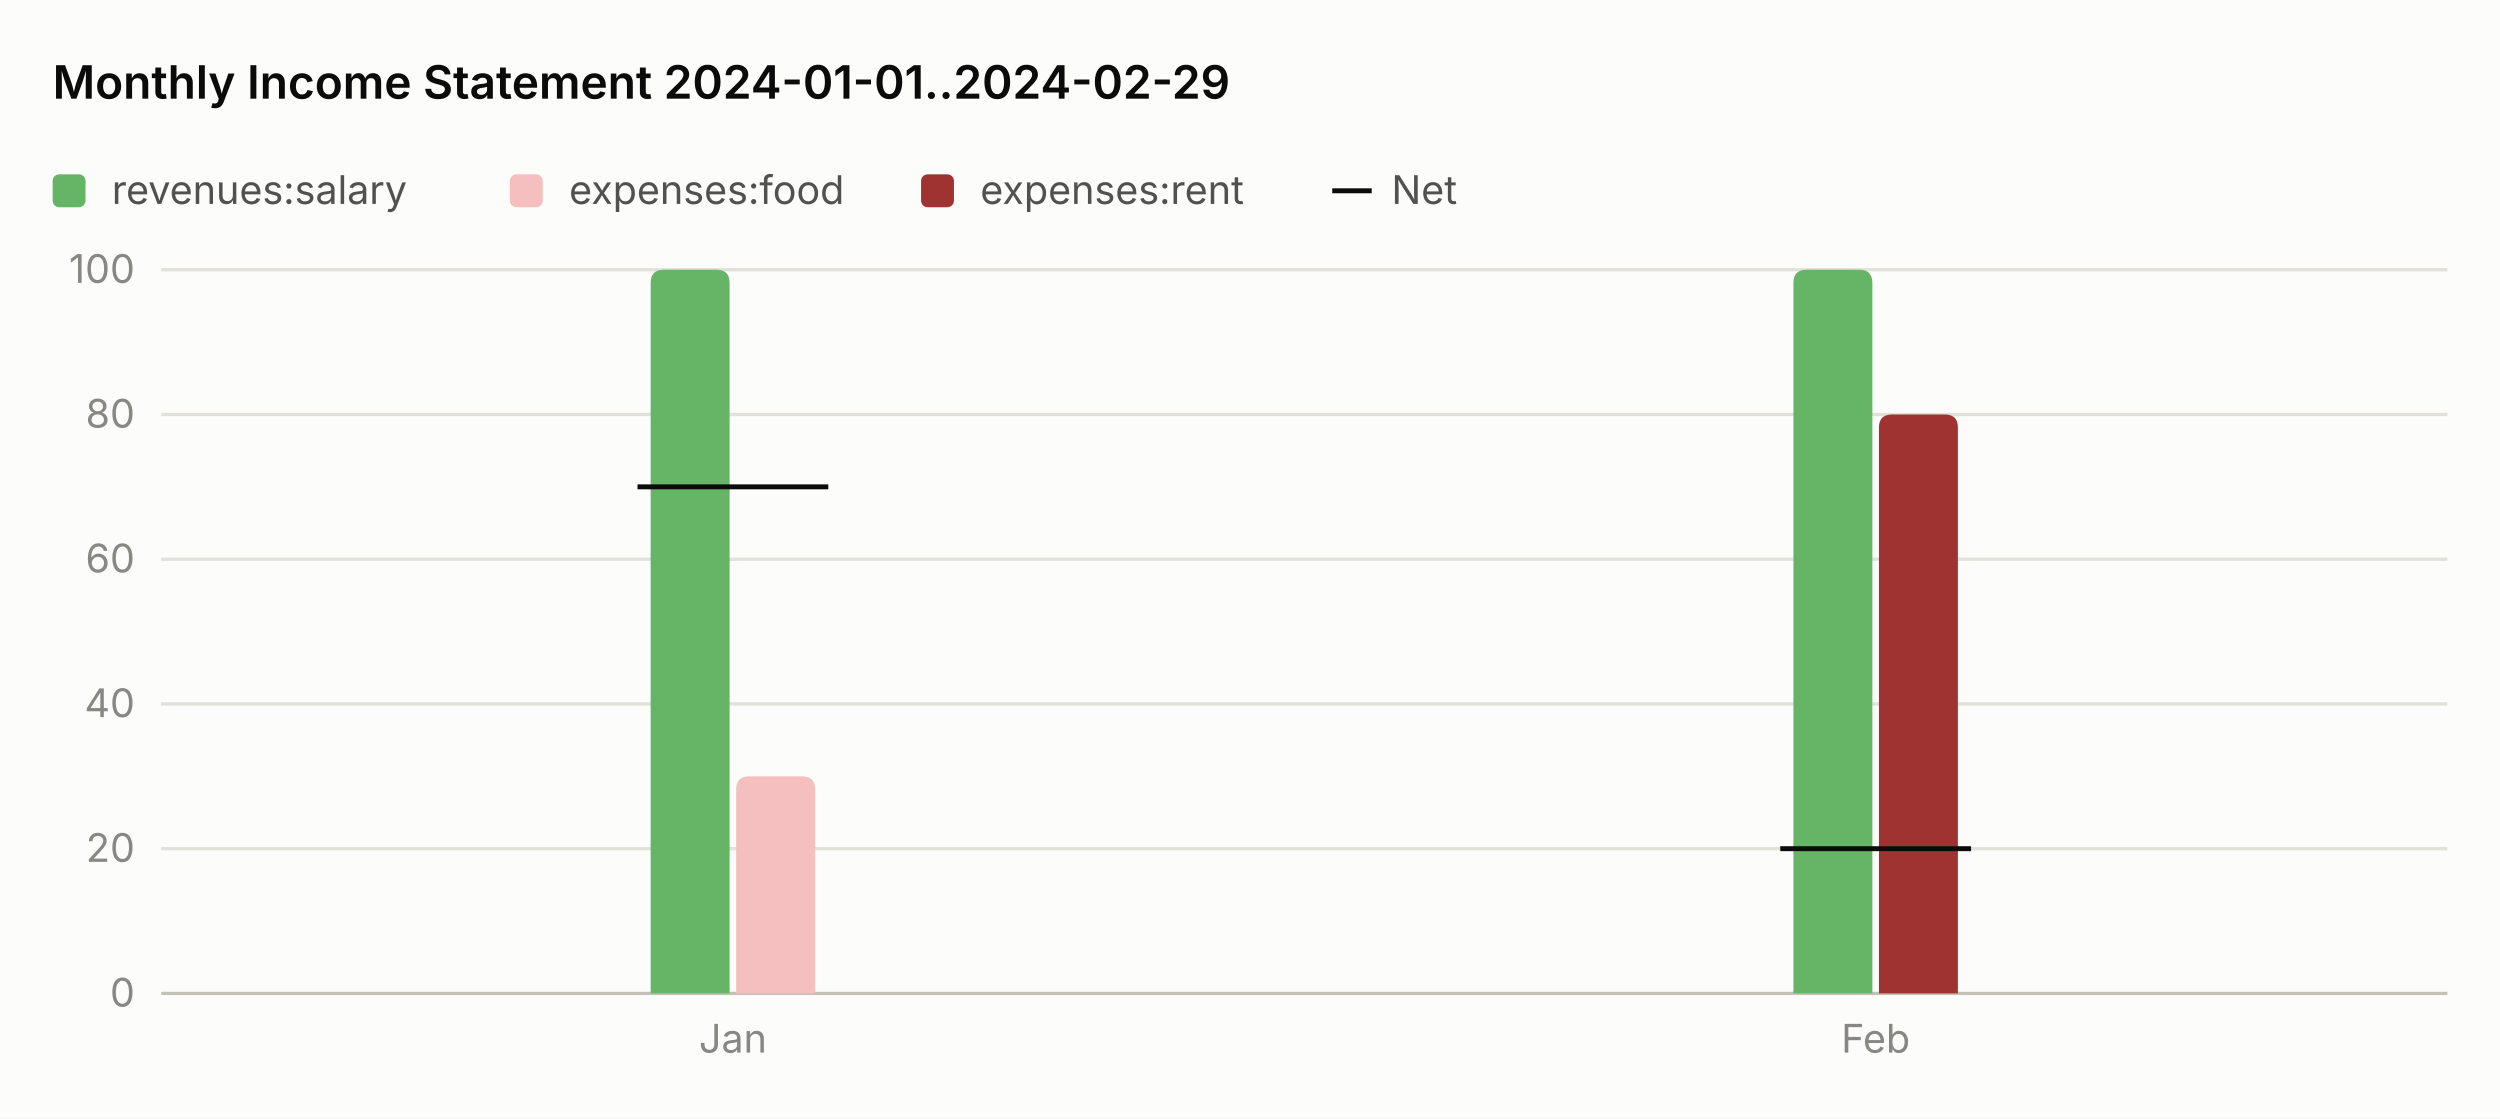
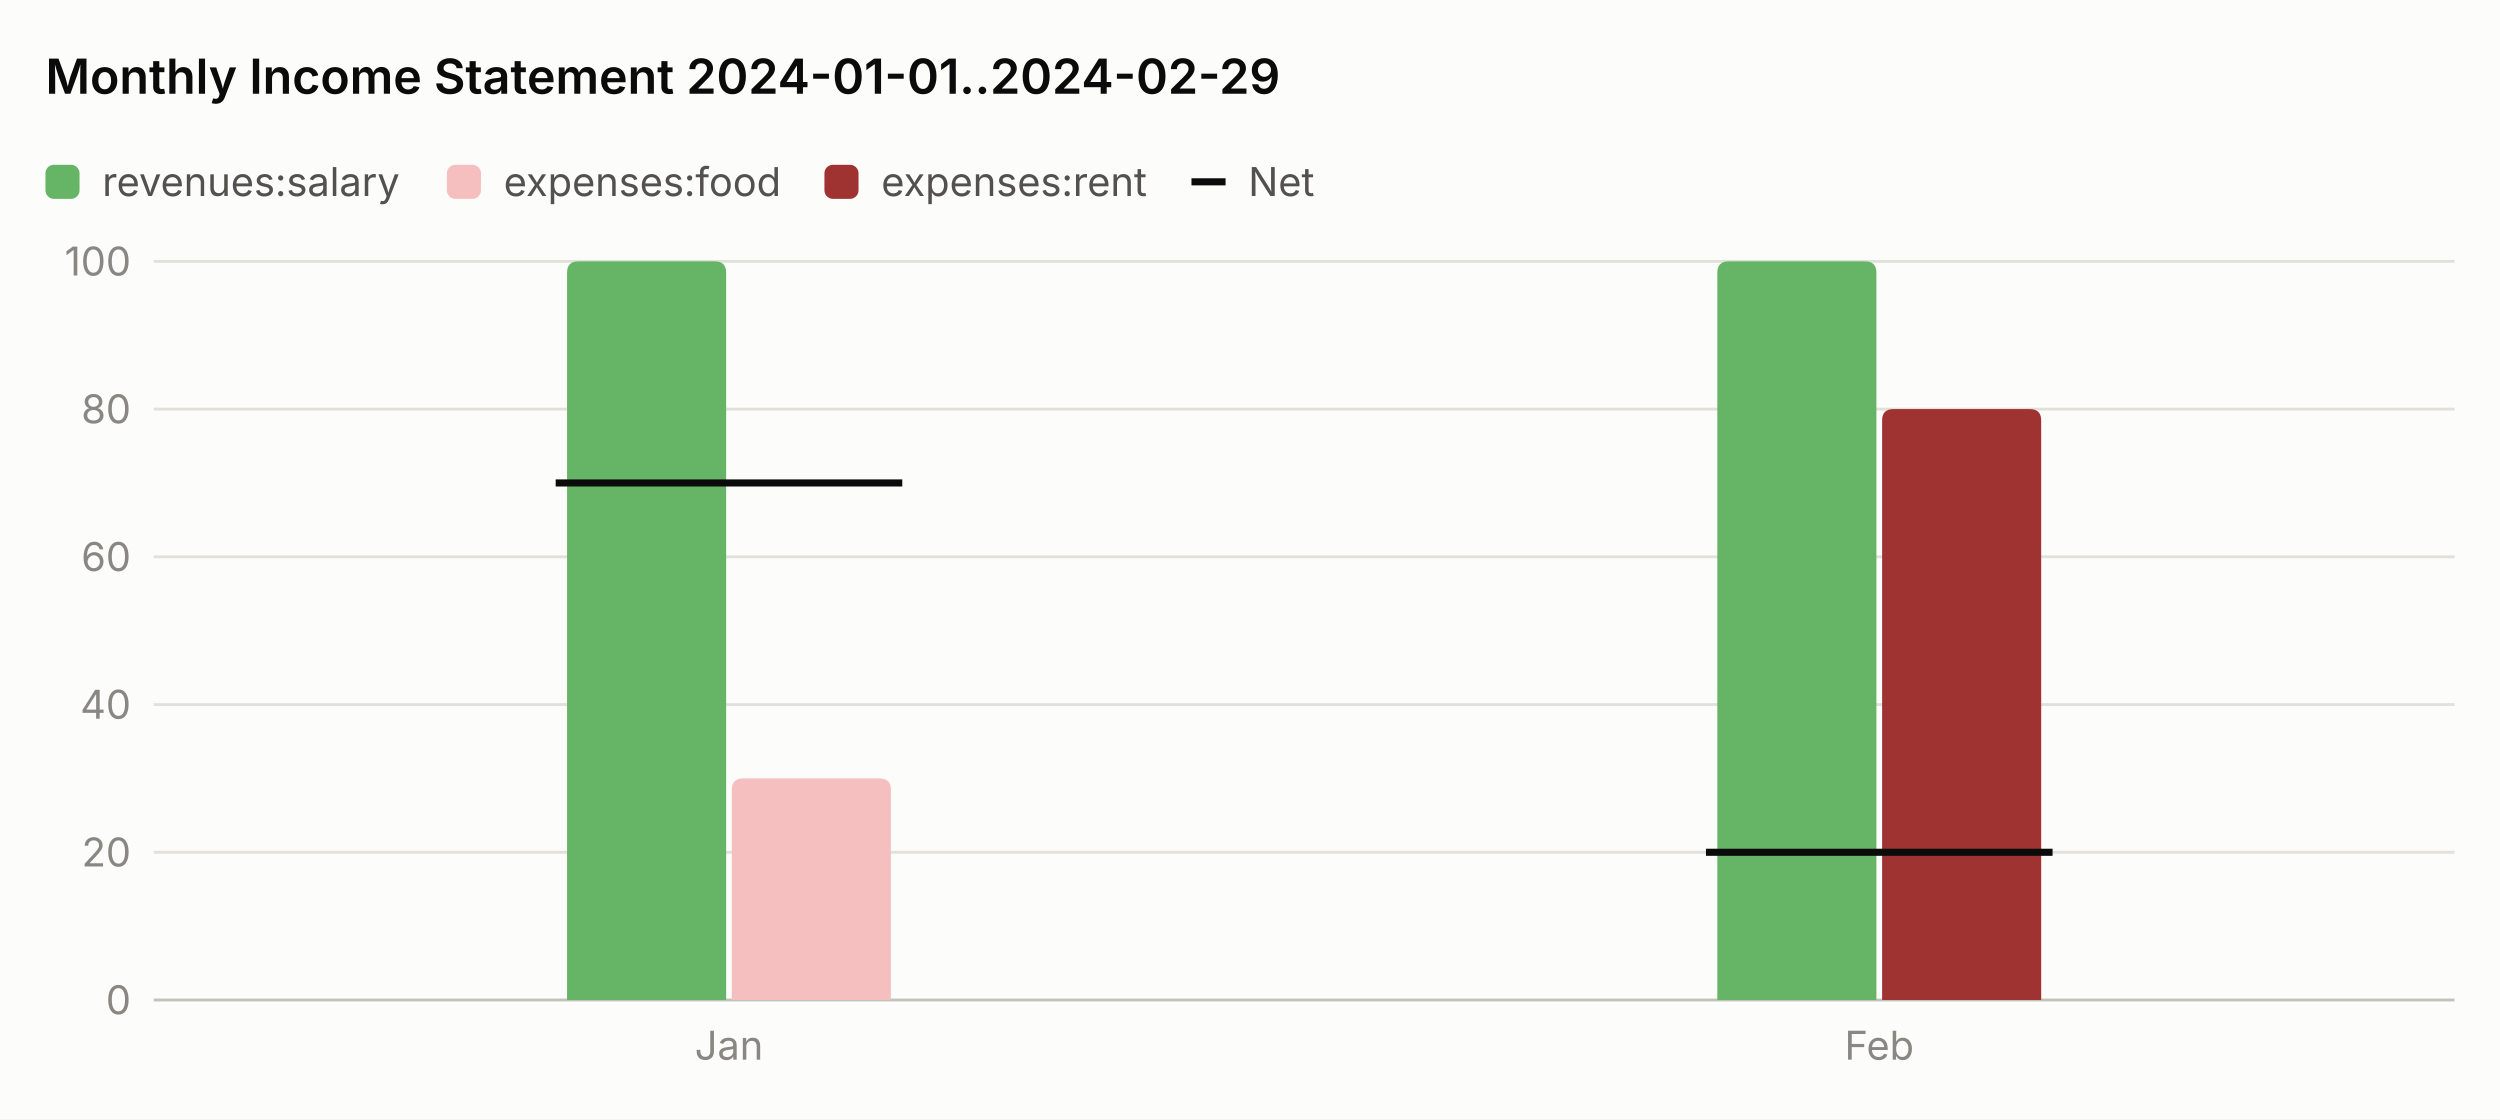
- <svg xmlns="http://www.w3.org/2000/svg" class="hledger-chart" width="760" height="340" viewBox="0 0 760 340" role="img" aria-label="Monthly Income Statement 2024-01-01..2024-02-29">
-   <style>.hledger-chart{font-family:system-ui,-apple-system,"Segoe UI",sans-serif;font-size:12px}
- .hledger-chart .title{font-size:14px;font-weight:600}
- .hledger-chart .heading{font-size:13px;font-weight:600}
+ <svg xmlns="http://www.w3.org/2000/svg" class="hledger-chart" width="880" height="394" viewBox="0 0 880 394" role="img" aria-label="Monthly Income Statement 2024-01-01..2024-02-29">
+   <style>.hledger-chart{max-width:100%;height:auto;font-family:system-ui,-apple-system,"Segoe UI",sans-serif;font-size:14px}
+ .hledger-chart .title{font-size:17px;font-weight:600}
+ .hledger-chart .heading{font-size:15px;font-weight:600}
.hledger-chart .value,.hledger-chart .tick{font-variant-numeric:tabular-nums}
.hledger-chart .grid,.hledger-chart .axis{stroke-width:1}
- .hledger-chart .line{fill:none;stroke-width:2;stroke-linejoin:round;stroke-linecap:round}
- .hledger-chart .mark{stroke-width:1.5}
- .hledger-chart .average{stroke-width:1.5;stroke-dasharray:5 4}
+ .hledger-chart .line{fill:none;stroke-width:3;stroke-linejoin:round;stroke-linecap:round}
+ .hledger-chart .mark{stroke-width:2.5}
+ .hledger-chart .average{stroke-width:2;stroke-dasharray:5 4}
.hledger-chart .hit{fill:transparent}
.hledger-chart .hatch{stroke-width:2.5}
.hledger-chart .bg{fill:#fcfcfb}
.hledger-chart .title{fill:#0b0b0b}
.hledger-chart .heading{fill:#0b0b0b}
.hledger-chart .label{fill:#52514e}
.hledger-chart .value{fill:#52514e}
.hledger-chart .tick{fill:#898781}
.hledger-chart .grid{stroke:#e1e0d9}
.hledger-chart .axis{stroke:#c3c2b7}
.hledger-chart .line.total{stroke:#0b0b0b}
.hledger-chart .mark.total{stroke:#0b0b0b}
.hledger-chart .average{stroke:#0b0b0b}
.hledger-chart .clip{fill:#0b0b0b}
.hledger-chart .hatch{stroke:#fcfcfb}
.hledger-chart .fill.ta0{fill:#2a78d6}
.hledger-chart .line.ta0{stroke:#2a78d6}
.hledger-chart .fill.ta1{fill:#7faee6}
.hledger-chart .line.ta1{stroke:#7faee6}
.hledger-chart .fill.ta2{fill:#1d5496}
.hledger-chart .line.ta2{stroke:#1d5496}
.hledger-chart .fill.ta3{fill:#b4d0f1}
.hledger-chart .line.ta3{stroke:#b4d0f1}
.hledger-chart .fill.tl0{fill:#eda100}
.hledger-chart .line.tl0{stroke:#eda100}
.hledger-chart .fill.tl1{fill:#f4c766}
.hledger-chart .line.tl1{stroke:#f4c766}
.hledger-chart .fill.tl2{fill:#a67100}
.hledger-chart .line.tl2{stroke:#a67100}
.hledger-chart .fill.tl3{fill:#f9dea6}
.hledger-chart .line.tl3{stroke:#f9dea6}
.hledger-chart .fill.te0{fill:#4a3aa7}
.hledger-chart .line.te0{stroke:#4a3aa7}
.hledger-chart .fill.te1{fill:#9289ca}
.hledger-chart .line.te1{stroke:#9289ca}
.hledger-chart .fill.te2{fill:#342975}
.hledger-chart .line.te2{stroke:#342975}
.hledger-chart .fill.te3{fill:#c0bae0}
.hledger-chart .line.te3{stroke:#c0bae0}
.hledger-chart .fill.tr0{fill:#008300}
.hledger-chart .line.tr0{stroke:#008300}
.hledger-chart .fill.tr1{fill:#66b566}
.hledger-chart .line.tr1{stroke:#66b566}
.hledger-chart .fill.tr2{fill:#005c00}
.hledger-chart .line.tr2{stroke:#005c00}
.hledger-chart .fill.tr3{fill:#a6d4a6}
.hledger-chart .line.tr3{stroke:#a6d4a6}
.hledger-chart .fill.tx0{fill:#e34948}
.hledger-chart .line.tx0{stroke:#e34948}
.hledger-chart .fill.tx1{fill:#ee9291}
.hledger-chart .line.tx1{stroke:#ee9291}
.hledger-chart .fill.tx2{fill:#9f3332}
.hledger-chart .line.tx2{stroke:#9f3332}
.hledger-chart .fill.tx3{fill:#f5bfbf}
.hledger-chart .line.tx3{stroke:#f5bfbf}
.hledger-chart .fill.s0{fill:#2a78d6}
.hledger-chart .line.s0{stroke:#2a78d6}
.hledger-chart .fill.s1{fill:#eb6834}
.hledger-chart .line.s1{stroke:#eb6834}
.hledger-chart .fill.s2{fill:#1baf7a}
.hledger-chart .line.s2{stroke:#1baf7a}
.hledger-chart .fill.s3{fill:#eda100}
.hledger-chart .line.s3{stroke:#eda100}
.hledger-chart .fill.s4{fill:#e87ba4}
.hledger-chart .line.s4{stroke:#e87ba4}
.hledger-chart .fill.s5{fill:#008300}
.hledger-chart .line.s5{stroke:#008300}
.hledger-chart .fill.s6{fill:#4a3aa7}
.hledger-chart .line.s6{stroke:#4a3aa7}
.hledger-chart .fill.s7{fill:#e34948}
.hledger-chart .line.s7{stroke:#e34948}
.hledger-chart .fill.other{fill:#898781}
.hledger-chart .line.other{stroke:#898781}
.hledger-chart .fill.lone{fill:#1597b0}
.hledger-chart .line.lone{stroke:#1597b0}
.hledger-chart .fill.neutral{fill:#52514e}
.hledger-chart .line.neutral{stroke:#52514e}
@media (prefers-color-scheme:dark){
.hledger-chart .bg{fill:#1a1a19}
.hledger-chart .title{fill:#ffffff}
.hledger-chart .heading{fill:#ffffff}
.hledger-chart .label{fill:#c3c2b7}
.hledger-chart .value{fill:#c3c2b7}
.hledger-chart .tick{fill:#898781}
.hledger-chart .grid{stroke:#2c2c2a}
.hledger-chart .axis{stroke:#383835}
.hledger-chart .line.total{stroke:#ffffff}
.hledger-chart .mark.total{stroke:#ffffff}
.hledger-chart .average{stroke:#ffffff}
.hledger-chart .clip{fill:#ffffff}
.hledger-chart .hatch{stroke:#1a1a19}
.hledger-chart .fill.ta0{fill:#3987e5}
.hledger-chart .line.ta0{stroke:#3987e5}
.hledger-chart .fill.ta1{fill:#88b7ef}
.hledger-chart .line.ta1{stroke:#88b7ef}
.hledger-chart .fill.ta2{fill:#285ea0}
.hledger-chart .line.ta2{stroke:#285ea0}
.hledger-chart .fill.ta3{fill:#bad5f6}
.hledger-chart .line.ta3{stroke:#bad5f6}
.hledger-chart .fill.tl0{fill:#c98500}
.hledger-chart .line.tl0{stroke:#c98500}
.hledger-chart .fill.tl1{fill:#dfb666}
.hledger-chart .line.tl1{stroke:#dfb666}
.hledger-chart .fill.tl2{fill:#8d5d00}
.hledger-chart .line.tl2{stroke:#8d5d00}
.hledger-chart .fill.tl3{fill:#ecd4a6}
.hledger-chart .line.tl3{stroke:#ecd4a6}
.hledger-chart .fill.te0{fill:#9085e9}
.hledger-chart .line.te0{stroke:#9085e9}
.hledger-chart .fill.te1{fill:#bcb6f2}
.hledger-chart .line.te1{stroke:#bcb6f2}
.hledger-chart .fill.te2{fill:#655da3}
.hledger-chart .line.te2{stroke:#655da3}
.hledger-chart .fill.te3{fill:#d8d4f7}
.hledger-chart .line.te3{stroke:#d8d4f7}
.hledger-chart .fill.tr0{fill:#008300}
.hledger-chart .line.tr0{stroke:#008300}
.hledger-chart .fill.tr1{fill:#66b566}
.hledger-chart .line.tr1{stroke:#66b566}
.hledger-chart .fill.tr2{fill:#005c00}
.hledger-chart .line.tr2{stroke:#005c00}
.hledger-chart .fill.tr3{fill:#a6d4a6}
.hledger-chart .line.tr3{stroke:#a6d4a6}
.hledger-chart .fill.tx0{fill:#e66767}
.hledger-chart .line.tx0{stroke:#e66767}
.hledger-chart .fill.tx1{fill:#f0a4a4}
.hledger-chart .line.tx1{stroke:#f0a4a4}
.hledger-chart .fill.tx2{fill:#a14848}
.hledger-chart .line.tx2{stroke:#a14848}
.hledger-chart .fill.tx3{fill:#f6caca}
.hledger-chart .line.tx3{stroke:#f6caca}
.hledger-chart .fill.s0{fill:#3987e5}
.hledger-chart .line.s0{stroke:#3987e5}
.hledger-chart .fill.s1{fill:#d95926}
.hledger-chart .line.s1{stroke:#d95926}
.hledger-chart .fill.s2{fill:#199e70}
.hledger-chart .line.s2{stroke:#199e70}
.hledger-chart .fill.s3{fill:#c98500}
.hledger-chart .line.s3{stroke:#c98500}
.hledger-chart .fill.s4{fill:#d55181}
.hledger-chart .line.s4{stroke:#d55181}
.hledger-chart .fill.s5{fill:#008300}
.hledger-chart .line.s5{stroke:#008300}
.hledger-chart .fill.s6{fill:#9085e9}
.hledger-chart .line.s6{stroke:#9085e9}
.hledger-chart .fill.s7{fill:#e66767}
.hledger-chart .line.s7{stroke:#e66767}
.hledger-chart .fill.other{fill:#898781}
.hledger-chart .line.other{stroke:#898781}
.hledger-chart .fill.lone{fill:#22a6be}
.hledger-chart .line.lone{stroke:#22a6be}
.hledger-chart .fill.neutral{fill:#c3c2b7}
.hledger-chart .line.neutral{stroke:#c3c2b7}
}
</style>
  <rect class="bg" width="100%" height="100%" />
-   <text class="title" x="16" y="30">Monthly Income Statement 2024-01-01..2024-02-29</text>
-   <rect x="16" y="53" width="10" height="10" rx="2" class="fill tr1" />
-   <text class="label" x="34" y="62">revenues:salary</text>
-   <rect x="155" y="53" width="10" height="10" rx="2" class="fill tx3" />
-   <text class="label" x="173" y="62">expenses:food</text>
-   <rect x="280" y="53" width="10" height="10" rx="2" class="fill tx2" />
-   <text class="label" x="298" y="62">expenses:rent</text>
-   <line class="mark total" x1="405" x2="417" y1="58" y2="58" />
-   <text class="label" x="423" y="62">Net</text>
-   <line class="axis" x1="49" x2="744" y1="302" y2="302" />
-   <text class="tick" x="41" y="306" text-anchor="end">0</text>
-   <line class="grid" x1="49" x2="744" y1="258" y2="258" />
-   <text class="tick" x="41" y="262" text-anchor="end">20</text>
-   <line class="grid" x1="49" x2="744" y1="214" y2="214" />
-   <text class="tick" x="41" y="218" text-anchor="end">40</text>
-   <line class="grid" x1="49" x2="744" y1="170" y2="170" />
-   <text class="tick" x="41" y="174" text-anchor="end">60</text>
-   <line class="grid" x1="49" x2="744" y1="126" y2="126" />
-   <text class="tick" x="41" y="130" text-anchor="end">80</text>
-   <line class="grid" x1="49" x2="744" y1="82" y2="82" />
-   <text class="tick" x="41" y="86" text-anchor="end">100</text>
-   <text class="tick" x="222.8" y="320" text-anchor="middle">Jan</text>
-   <text class="tick" x="570.2" y="320" text-anchor="middle">Feb</text>
-   <g>
-     <path class="fill tr1" d="M 197.8 302 V 86 Q 197.8 82 201.8 82 H 217.8 Q 221.8 82 221.8 86 V 302 Z" />
-   </g>
-   <g>
-     <path class="fill tx3" d="M 223.8 302 V 240 Q 223.8 236 227.8 236 H 243.8 Q 247.8 236 247.8 240 V 302 Z" />
-   </g>
-   <g>
-     <path class="fill tr1" d="M 545.2 302 V 86 Q 545.2 82 549.2 82 H 565.2 Q 569.2 82 569.2 86 V 302 Z" />
-   </g>
-   <g>
-     <path class="fill tx2" d="M 571.2 302 V 130 Q 571.2 126 575.2 126 H 591.2 Q 595.2 126 595.2 130 V 302 Z" />
-   </g>
-   <g>
-     <line class="mark total" x1="193.8" x2="251.8" y1="148" y2="148" />
-   </g>
-   <g>
-     <line class="mark total" x1="541.2" x2="599.2" y1="258" y2="258" />
+   <text class="title" x="16" y="33">Monthly Income Statement 2024-01-01..2024-02-29</text>
+   <rect x="16" y="58" width="12" height="12" rx="3" class="fill tr1" />
+   <text class="label" x="36" y="69">revenues:salary</text>
+   <rect x="157.3" y="58" width="12" height="12" rx="3" class="fill tx3" />
+   <text class="label" x="177.3" y="69">expenses:food</text>
+   <rect x="290.2" y="58" width="12" height="12" rx="3" class="fill tx2" />
+   <text class="label" x="310.2" y="69">expenses:rent</text>
+   <line class="mark total" x1="419.4" x2="431.4" y1="64" y2="64" />
+   <text class="label" x="439.4" y="69">Net</text>
+   <line class="axis" x1="54.1" x2="864" y1="352" y2="352" />
+   <text class="tick" x="46.1" y="357" text-anchor="end">0</text>
+   <line class="grid" x1="54.1" x2="864" y1="300" y2="300" />
+   <text class="tick" x="46.1" y="305" text-anchor="end">20</text>
+   <line class="grid" x1="54.1" x2="864" y1="248" y2="248" />
+   <text class="tick" x="46.1" y="253" text-anchor="end">40</text>
+   <line class="grid" x1="54.1" x2="864" y1="196" y2="196" />
+   <text class="tick" x="46.1" y="201" text-anchor="end">60</text>
+   <line class="grid" x1="54.1" x2="864" y1="144" y2="144" />
+   <text class="tick" x="46.1" y="149" text-anchor="end">80</text>
+   <line class="grid" x1="54.1" x2="864" y1="92" y2="92" />
+   <text class="tick" x="46.1" y="97" text-anchor="end">100</text>
+   <text class="tick" x="256.6" y="373" text-anchor="middle">Jan</text>
+   <text class="tick" x="661.5" y="373" text-anchor="middle">Feb</text>
+   <g>
+     <path class="fill tr1" d="M 199.6 352 V 96 Q 199.6 92 203.6 92 H 251.6 Q 255.6 92 255.6 96 V 352 Z" />
+   </g>
+   <g>
+     <path class="fill tx3" d="M 257.6 352 V 278 Q 257.6 274 261.6 274 H 309.6 Q 313.6 274 313.6 278 V 352 Z" />
+   </g>
+   <g>
+     <path class="fill tr1" d="M 604.5 352 V 96 Q 604.5 92 608.5 92 H 656.5 Q 660.5 92 660.5 96 V 352 Z" />
+   </g>
+   <g>
+     <path class="fill tx2" d="M 662.5 352 V 148 Q 662.5 144 666.5 144 H 714.5 Q 718.5 144 718.5 148 V 352 Z" />
+   </g>
+   <g>
+     <line class="mark total" x1="195.6" x2="317.6" y1="170" y2="170" />
+   </g>
+   <g>
+     <line class="mark total" x1="600.5" x2="722.5" y1="300" y2="300" />
  </g>
</svg>
